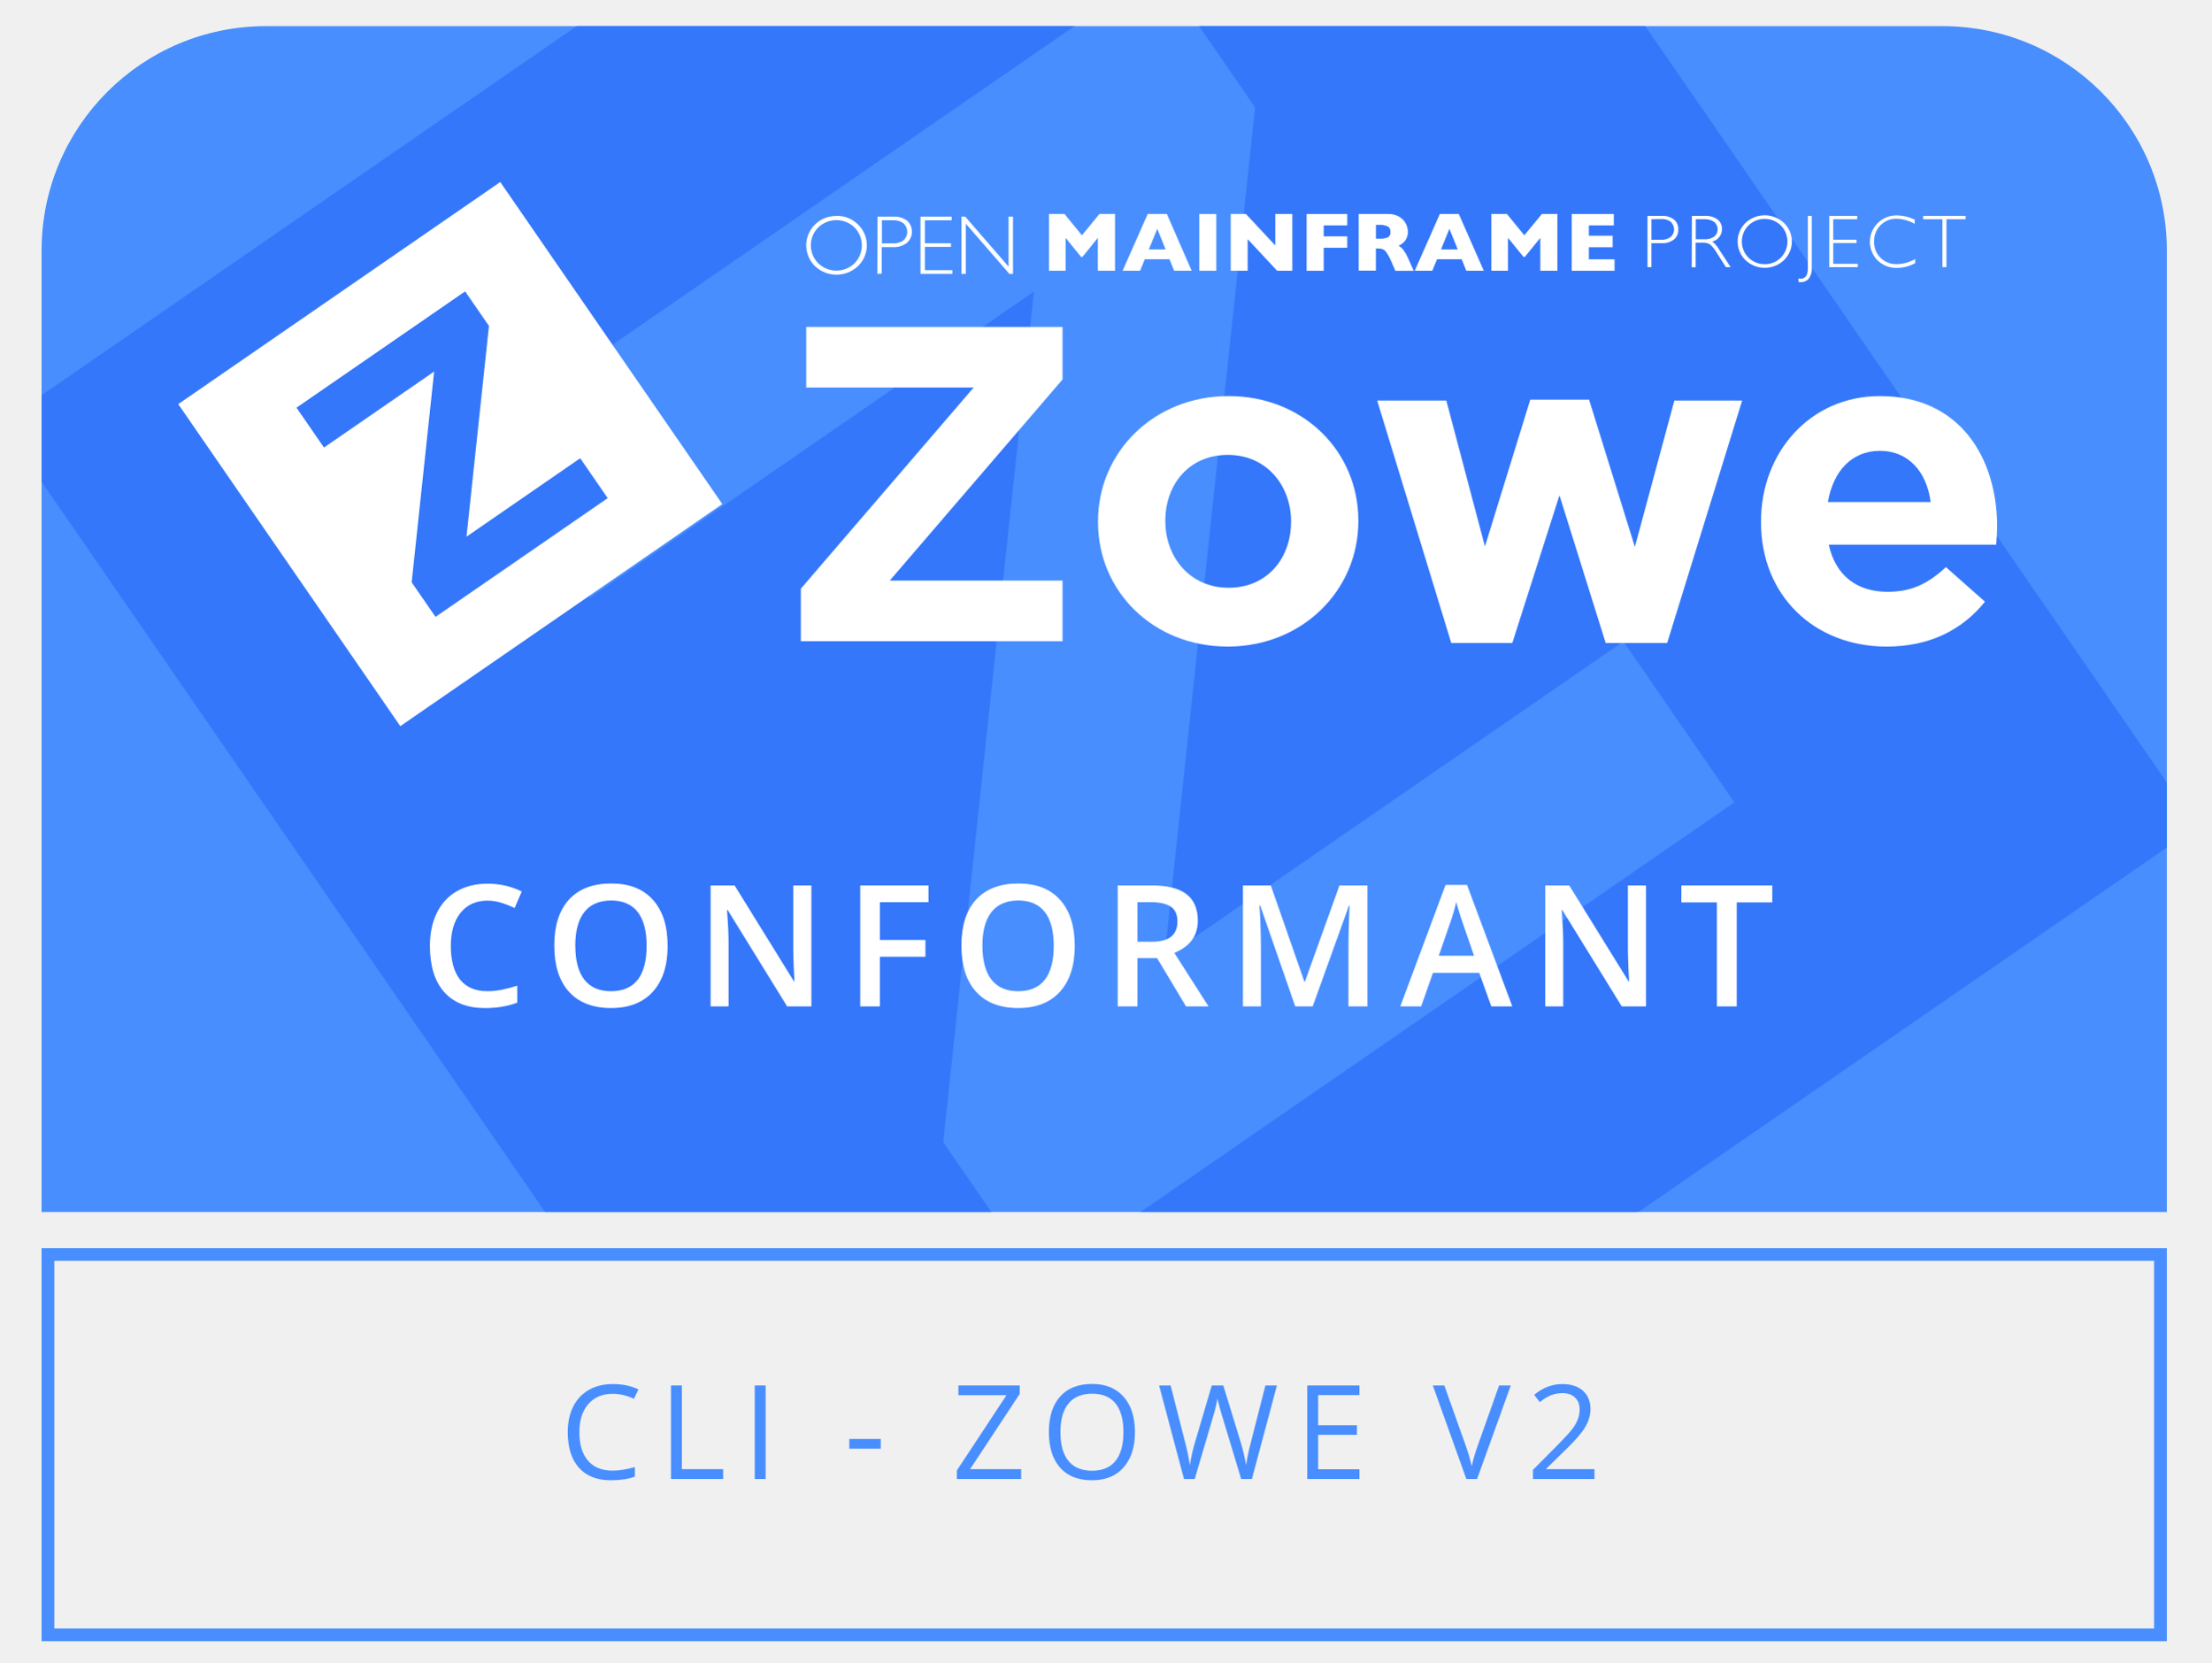
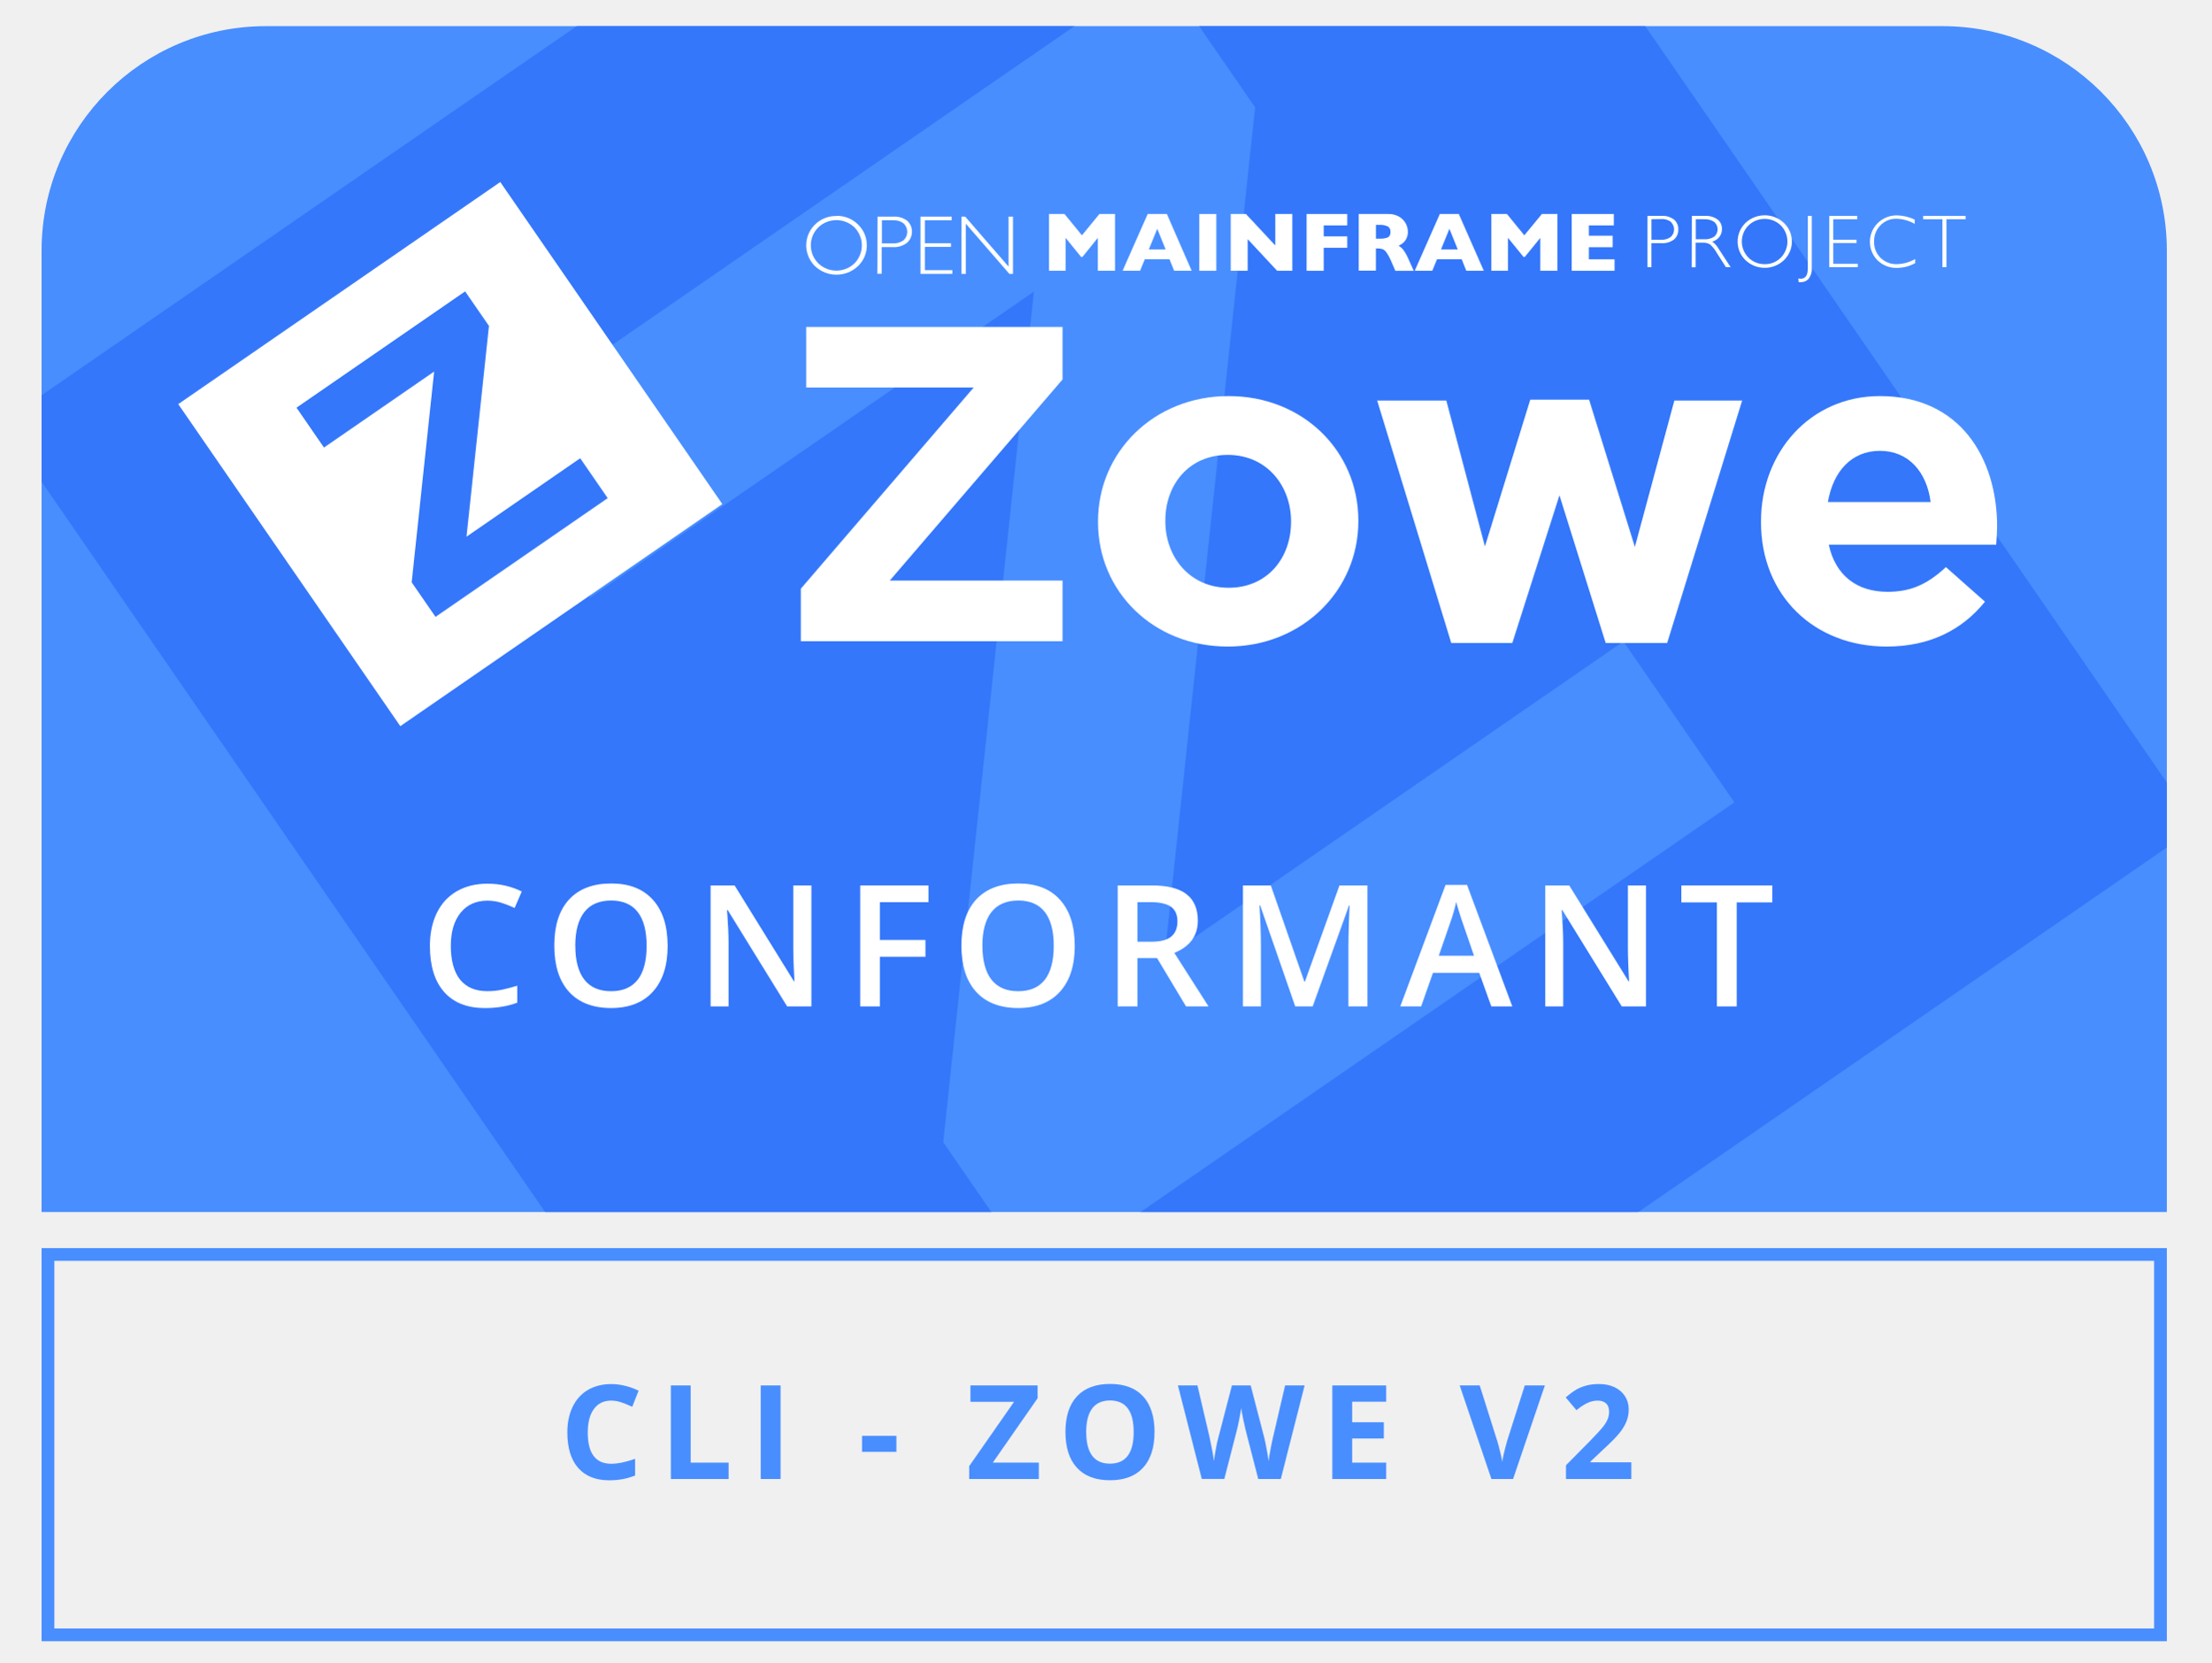
- <svg xmlns="http://www.w3.org/2000/svg" viewBox="0 0 624.24 469.28">
+ <svg xmlns="http://www.w3.org/2000/svg" id="a" viewBox="0 0 624.24 469.28">
  <defs>
-     <style>.d{fill:none;}.e{fill:#fff;}.f{fill:#3274f9;}.g,.h{fill:#488eff;}.h{font-family:OpenSans-Bold, Open Sans;font-size:37px;letter-spacing:.12em;}.i{opacity:.9;}.j{clip-path:url(#b);}</style>
+     <style>.c{fill:none;}.d{fill:#fff;}.e{fill:#3274f9;}.f{fill:#488eff;}.g{opacity:.9;}.h{clip-path:url(#b);}</style>
    <clipPath id="b">
-       <path class="d" d="M75.08,7.38h473.31c34.98,0,63.35,28.36,63.35,63.35V342.14H11.74V70.72C11.74,35.74,40.1,7.38,75.08,7.38h0Z" />
+       <path class="c" d="M75.08,7.38h473.31c34.98,0,63.35,28.36,63.35,63.35V342.14H11.74V70.72C11.74,35.74,40.1,7.38,75.08,7.38h0Z" />
    </clipPath>
  </defs>
-   <g id="a">
-     <path class="g" d="M611.74,342.14H11.74V70.72C11.74,35.74,40.1,7.38,75.08,7.38h473.31c34.98,0,63.35,28.36,63.35,63.35" />
-     <path class="g" d="M608.14,355.91v103.77H15.34v-103.77H608.14m3.6-3.6H11.74v110.97H611.74v-110.97Z" />
-     <g class="j">
-       <g class="i">
-         <path class="f" d="M367.26-133.62L.32,119.44,253.38,486.38l366.94-253.06L367.26-133.62Zm-100.97,456.07l25.59-240.13-125.53,86.57,13.96-37.51-45.29-7.92L327.19-9.07l27.15,39.37-25.59,240.12,129.57-89.35,31.33,45.43-196.2,135.31-27.15-39.38Z" />
-       </g>
+   <path class="f" d="M611.74,342.14H11.74V70.72C11.74,35.74,40.1,7.38,75.08,7.38h473.31c34.98,0,63.35,28.36,63.35,63.35" />
+   <path class="f" d="M608.14,355.91v103.77H15.34v-103.77H608.14m3.6-3.6H11.74v110.97H611.74v-110.97Z" />
+   <g class="h">
+     <g class="g">
+       <path class="e" d="M367.26-133.62L.32,119.44,253.38,486.38l366.94-253.06L367.26-133.62Zm-100.97,456.07l25.59-240.13-125.53,86.57,13.96-37.51-45.29-7.92L327.19-9.07l27.15,39.37-25.59,240.12,129.57-89.35,31.33,45.43-196.2,135.31-27.15-39.38Z" />
    </g>
-     <polygon class="e" points="154.1 110.59 154.11 110.59 154.11 110.59 154.1 110.59" />
-     <path class="d" d="M391.91,66.95c.46-.34,.7-.88,.65-1.45v-.05c.06-.61-.22-1.21-.74-1.54-.74-.35-1.55-.51-2.36-.45h-1.01v3.87h1.03c.83,.06,1.66-.08,2.43-.39Z" />
-     <path class="d" d="M483.96,66.8c1.15-.97,1.29-2.69,.32-3.84l-.33-.33c-.84-.55-1.83-.81-2.83-.75h-2.36v5.67h2.39c.99,.06,1.98-.2,2.81-.74Z" />
-     <path class="d" d="M471.67,66.91c1.19-1.07,1.28-2.9,.21-4.09h0s-.02-.03-.03-.04l-.14-.16c-.76-.56-1.7-.84-2.64-.78l-2.83,.04v5.8h2.68c.98,.07,1.95-.2,2.75-.77Z" />
-     <path class="d" d="M346.61,128.4c-11.03,0-17.62,8.49-17.62,18.5v.25c0,10.01,7.22,18.76,17.87,18.76s17.61-8.49,17.61-18.5v-.25c0-10.01-7.22-18.76-17.87-18.76Z" />
-     <polygon class="d" points="409.2 64.59 406.84 70.39 411.55 70.39 409.2 64.59" />
-     <path class="d" d="M255.08,67.85c1.32-1.23,1.4-3.3,.18-4.62-.04-.06-.1-.12-.16-.16-.83-.63-1.86-.95-2.9-.88h-3.21v6.52h3.02c1.09,.07,2.17-.23,3.07-.86Z" />
-     <path class="d" d="M530.75,127.26c-7.98,0-13.18,5.7-14.7,14.45h29.02c-1.14-8.62-6.21-14.45-14.32-14.45Z" />
-     <polygon class="d" points="326.71 64.59 324.34 70.39 329.06 70.39 326.71 64.59" />
-     <path class="d" d="M231.02,74.33c2.85,2.74,7.36,2.74,10.22,0,2.76-2.82,2.76-7.33,0-10.14-2.85-2.74-7.36-2.74-10.22,0-2.8,2.79-2.81,7.32-.02,10.12h0l.02,.02Z" />
-     <path class="d" d="M502.78,72.72c2.48-2.52,2.48-6.56,0-9.08-2.55-2.47-6.6-2.47-9.14,0-2.5,2.5-2.5,6.56,0,9.06h0c1.21,1.22,2.87,1.88,4.58,1.84h0c1.71,.06,3.36-.61,4.57-1.83Z" />
-     <path class="e" d="M466.24,68.64h2.75c1.29,.1,2.57-.27,3.61-1.04,.82-.7,1.27-1.75,1.22-2.83,.06-1.07-.4-2.11-1.22-2.8-1-.75-2.24-1.12-3.49-1.03h-3.99v14.47h1.11v-6.77Zm0-6.77l2.83-.04c.95-.06,1.88,.22,2.64,.78l.14,.16s.02,.03,.03,.04c1.07,1.19,.98,3.02-.21,4.09h0c-.8,.57-1.77,.84-2.75,.77h-2.68v-5.8Z" />
-     <path class="e" d="M478.72,68.5h2c.72-.04,1.44,.13,2.06,.49,.79,.71,1.45,1.55,1.96,2.48l2.52,3.94h1.34l-3.27-5c-.47-.87-1.13-1.63-1.93-2.22,1.62-.39,2.76-1.84,2.75-3.51,.04-1.05-.41-2.06-1.23-2.72-1.03-.74-2.3-1.1-3.57-1.02h-3.7l-.04,14.5h1.11v-6.94Zm.04-6.62h2.36c1-.06,1.99,.2,2.83,.75l.33,.33c.97,1.15,.83,2.87-.32,3.84-.83,.54-1.82,.8-2.81,.74h-2.39v-5.67Z" />
-     <path class="e" d="M503.64,73.44l.18-.18s.06-.06,.08-.09c2.76-2.9,2.64-7.49-.26-10.25h0c-3.05-2.87-7.81-2.87-10.86,0l-.14,.15h0c-2.82,2.91-2.75,7.55,.15,10.37,3.05,2.88,7.81,2.88,10.86,0Zm-10.01-.74c-2.5-2.5-2.5-6.56,0-9.06h0c2.55-2.48,6.6-2.48,9.14,0,2.48,2.52,2.48,6.56,0,9.08-1.2,1.22-2.85,1.88-4.57,1.84h0c-1.71,.03-3.37-.64-4.58-1.85h0Z" />
-     <path class="e" d="M508.47,79.64c.81,0,1.58-.33,2.13-.92,.7-.94,1.02-2.11,.9-3.27v-14.5h-1.11v14.82c0,1.94-.67,2.9-2.03,2.9-.22,0-.44-.03-.65-.07l.1,1.05c.22,0,.44,0,.67,0Z" />
-     <polygon class="e" points="524.49 74.47 517.56 74.47 517.56 68.6 524.15 68.6 524.15 67.66 517.56 67.66 517.56 61.88 524.33 61.88 524.33 60.95 516.44 60.95 516.44 75.41 524.49 75.41 524.49 74.47" />
-     <path class="e" d="M540.55,61.98h0s.04,.02,.06,.03l-.06-.03Z" />
-     <path class="e" d="M535.58,75.62c1.79-.02,3.55-.48,5.12-1.35v-1.16c-1.57,.9-3.34,1.4-5.14,1.45-1.73,.06-3.41-.58-4.65-1.79-1.22-1.21-1.88-2.88-1.81-4.61-.05-1.71,.6-3.37,1.81-4.58,1.18-1.21,2.8-1.88,4.49-1.84,1.81,.05,3.59,.55,5.16,1.45v-1.21c-1.57-.75-3.29-1.16-5.03-1.19-2-.02-3.92,.74-5.35,2.13-.03,.04-.06,.07-.1,.1h0c-2.89,2.9-2.89,7.59,0,10.48,1.47,1.42,3.46,2.19,5.51,2.12Z" />
-     <polygon class="e" points="548.39 75.41 549.52 75.41 549.52 61.88 554.94 61.88 554.94 60.95 542.95 60.95 542.95 61.88 548.39 61.88 548.39 75.41" />
-     <polygon class="e" points="314.79 76.43 314.79 60.4 310.39 60.4 305.45 66.42 300.53 60.4 296.15 60.4 296.15 76.43 300.84 76.43 300.84 67.14 305.21 72.52 305.6 72.52 309.94 67.14 309.94 76.43 314.79 76.43" />
-     <path class="e" d="M323.21,73.18h6.96l1.32,3.25h4.94l-7-16.03h-5.41l-7.09,16.03h4.94l1.33-3.25Zm3.51-8.59l2.35,5.8h-4.72l2.37-5.8Z" />
-     <rect class="e" x="338.57" y="60.4" width="4.82" height="16.03" />
-     <polygon class="e" points="352.24 67.5 360.56 76.43 364.85 76.43 364.85 60.4 360.03 60.4 360.03 69.28 351.75 60.4 347.46 60.4 347.46 76.43 352.24 76.43 352.24 67.5" />
-     <polygon class="e" points="373.71 69.94 380.36 69.94 380.36 66.72 373.71 66.72 373.71 63.62 380.36 63.62 380.36 60.4 368.88 60.4 368.88 76.43 373.71 76.43 373.71 69.94" />
-     <path class="e" d="M390.35,70.33c.44,.21,.81,.53,1.08,.93,.49,.71,.91,1.48,1.25,2.28l1.26,2.9h5.19l-1.58-3.51c-.38-.88-.86-1.71-1.42-2.48-.35-.43-.79-.8-1.28-1.07,.41-.22,.8-.46,1.17-.73,.41-.33,.75-.75,.99-1.22,.33-.63,.49-1.34,.46-2.06-.01-.77-.2-1.52-.55-2.2-.42-.81-1.06-1.49-1.84-1.96-.99-.58-2.12-.86-3.26-.81h-8.22v15.99h4.84v-6.26h.54c.46-.01,.93,.06,1.36,.2Zm-1.9-6.85h1.01c.81-.06,1.63,.1,2.36,.45,.52,.33,.8,.92,.74,1.54v.05c.05,.56-.2,1.11-.65,1.45-.77,.32-1.6,.45-2.43,.39h-1.03v-3.87Z" />
-     <path class="e" d="M405.71,73.18h6.96l1.3,3.25h4.94l-7.06-16.03h-5.35l-7.09,16.03h4.96l1.33-3.25Zm3.49-8.59l2.35,5.8h-4.71l2.36-5.8Z" />
-     <polygon class="e" points="425.74 67.14 430.12 72.52 430.49 72.52 434.86 67.14 434.86 76.43 439.68 76.43 439.68 60.4 435.31 60.4 430.35 66.42 425.44 60.4 421.04 60.4 421.04 76.43 425.74 76.43 425.74 67.14" />
-     <polygon class="e" points="455.82 73.2 448.57 73.2 448.57 69.78 455.29 69.78 455.29 66.54 448.57 66.54 448.57 63.62 455.61 63.62 455.61 60.4 443.73 60.4 443.73 76.43 455.82 76.43 455.82 73.2" />
-     <path class="e" d="M242.21,75.14l.2-.2s.02-.03,.04-.04c3.13-3.26,3.02-8.43-.24-11.56-1.61-1.6-3.81-2.47-6.07-2.41v.04c-2.26-.05-4.44,.82-6.05,2.41l-.16,.16c-3.16,3.25-3.08,8.43,.16,11.59,3.4,3.21,8.72,3.21,12.12,0Zm-11.19-10.95c2.85-2.74,7.36-2.74,10.22,0,2.76,2.82,2.76,7.33,0,10.14-2.85,2.74-7.36,2.74-10.22,0l-.02-.02c-2.79-2.8-2.79-7.33,.01-10.12h0Z" />
-     <path class="e" d="M248.92,69.75h3.09c1.44,.1,2.86-.32,4.01-1.17,1.76-1.53,1.94-4.2,.41-5.96-.1-.11-.21-.22-.32-.33-1.13-.83-2.51-1.23-3.91-1.15h-4.45l-.07,16.13h1.24v-7.52Zm.07-7.57h3.21c1.04-.06,2.07,.25,2.9,.88,.06,.04,.12,.1,.16,.16,1.23,1.33,1.15,3.39-.18,4.62-.9,.62-1.98,.93-3.07,.86h-3.02v-6.52Z" />
-     <polygon class="e" points="268.87 76.26 261.11 76.26 261.11 69.69 268.48 69.69 268.48 68.65 261.11 68.65 261.11 62.18 268.68 62.18 268.68 61.14 259.87 61.14 259.87 77.3 268.87 77.3 268.87 76.26" />
-     <polygon class="e" points="272.68 63.16 284.96 77.3 285.99 77.3 285.99 61.14 284.74 61.14 284.74 75.26 272.49 61.14 271.44 61.14 271.44 77.3 272.68 77.3 272.68 63.16" />
-     <polygon class="e" points="227.61 109.39 274.88 109.39 226.09 166.17 226.09 180.99 299.98 180.99 299.98 163.89 251.19 163.89 299.98 107.11 299.98 92.28 227.61 92.28 227.61 109.39" />
-     <path class="e" d="M346.87,111.8c-21.16,0-36.88,15.84-36.88,35.36v.25c0,19.52,15.59,35.1,36.62,35.1s36.88-15.84,36.88-35.36v-.25c0-19.52-15.59-35.1-36.62-35.1Zm17.61,35.61c0,10.01-6.59,18.5-17.61,18.5s-17.87-8.74-17.87-18.76v-.25c0-10.01,6.59-18.5,17.62-18.5s17.87,8.74,17.87,18.76v.25Z" />
-     <polygon class="e" points="461.56 154.38 448.63 112.81 432.03 112.81 419.23 154.25 408.33 113.07 388.81 113.07 409.72 181.5 426.96 181.5 440.27 139.81 453.32 181.5 470.68 181.5 491.85 113.07 472.71 113.07 461.56 154.38" />
-     <path class="e" d="M563.83,148.68c0-19.26-10.39-36.88-33.08-36.88-19.77,0-33.58,15.97-33.58,35.36v.25c0,20.78,15.08,35.1,35.48,35.1,12.29,0,21.42-4.82,27.75-12.67l-11.03-9.76c-5.32,4.94-10.01,6.97-16.47,6.97-8.62,0-14.7-4.56-16.6-13.31h47.27c.13-1.77,.25-3.55,.25-5.07Zm-47.78-6.97c1.52-8.74,6.72-14.45,14.7-14.45s13.18,5.83,14.32,14.45h-29.02Z" />
-     <path class="e" d="M141.23,51.38L50.32,114.07l62.69,90.91,90.91-62.69-62.69-90.91Zm-25.01,112.99l6.34-59.49-31.1,21.45-7.76-11.25,47.61-32.83,6.73,9.75-6.34,59.49,32.1-22.14,7.76,11.26-48.61,33.52-6.73-9.75Z" />
-     <g>
-       <path class="e" d="M137.6,254.24c-3.21,0-5.73,1.14-7.57,3.41-1.84,2.27-2.76,5.41-2.76,9.41s.88,7.36,2.65,9.51c1.77,2.15,4.33,3.22,7.67,3.22,1.45,0,2.85-.14,4.2-.43,1.36-.29,2.76-.66,4.23-1.11v4.79c-2.68,1.01-5.72,1.52-9.11,1.52-5,0-8.84-1.51-11.52-4.54-2.68-3.03-4.02-7.36-4.02-13,0-3.55,.65-6.66,1.95-9.32,1.3-2.66,3.18-4.7,5.64-6.12s5.35-2.13,8.67-2.13c3.49,0,6.71,.73,9.67,2.2l-2.01,4.65c-1.15-.54-2.37-1.02-3.66-1.44-1.29-.41-2.64-.62-4.05-.62Z" />
-       <path class="e" d="M188.49,266.97c0,5.56-1.39,9.88-4.17,12.96-2.78,3.08-6.72,4.62-11.81,4.62s-9.11-1.53-11.88-4.59c-2.76-3.06-4.15-7.41-4.15-13.05s1.39-9.97,4.17-12.99c2.78-3.02,6.75-4.53,11.9-4.53s9,1.53,11.77,4.6c2.77,3.07,4.16,7.39,4.16,12.96Zm-26.07,0c0,4.2,.85,7.39,2.55,9.57,1.7,2.17,4.21,3.26,7.54,3.26s5.82-1.08,7.51-3.22c1.69-2.15,2.53-5.35,2.53-9.6s-.84-7.37-2.51-9.53c-1.67-2.16-4.17-3.25-7.49-3.25s-5.88,1.08-7.58,3.25c-1.71,2.17-2.56,5.34-2.56,9.53Z" />
-       <path class="e" d="M229.06,284.09h-6.84l-16.79-27.21h-.19l.12,1.52c.22,2.9,.33,5.54,.33,7.94v17.75h-5.07v-34.15h6.77l16.75,27.07h.14c-.03-.36-.09-1.66-.19-3.91s-.14-4.01-.14-5.27v-17.89h5.12v34.15Z" />
-       <path class="e" d="M248.4,284.09h-5.54v-34.15h19.27v4.72h-13.73v10.67h12.87v4.74h-12.87v14.02Z" />
-       <path class="e" d="M303.43,266.97c0,5.56-1.39,9.88-4.17,12.96-2.78,3.08-6.72,4.62-11.81,4.62s-9.11-1.53-11.88-4.59c-2.76-3.06-4.15-7.41-4.15-13.05s1.39-9.97,4.17-12.99c2.78-3.02,6.75-4.53,11.9-4.53s9,1.53,11.77,4.6c2.77,3.07,4.16,7.39,4.16,12.96Zm-26.07,0c0,4.2,.85,7.39,2.55,9.57,1.7,2.17,4.21,3.26,7.54,3.26s5.82-1.08,7.51-3.22c1.69-2.15,2.53-5.35,2.53-9.6s-.84-7.37-2.51-9.53c-1.67-2.16-4.17-3.25-7.49-3.25s-5.88,1.08-7.58,3.25c-1.71,2.17-2.56,5.34-2.56,9.53Z" />
-       <path class="e" d="M321.13,270.45v13.64h-5.58v-34.15h9.65c4.41,0,7.67,.83,9.79,2.48,2.12,1.65,3.18,4.14,3.18,7.47,0,4.25-2.21,7.28-6.63,9.09l9.65,15.11h-6.35l-8.18-13.64h-5.51Zm0-4.62h3.88c2.6,0,4.49-.48,5.65-1.45s1.75-2.4,1.75-4.3-.63-3.32-1.89-4.16-3.16-1.26-5.7-1.26h-3.69v11.17Z" />
-       <path class="e" d="M365.67,284.09l-9.9-28.52h-.19c.26,4.24,.4,8.21,.4,11.91v16.61h-5.07v-34.15h7.87l9.48,27.17h.14l9.76-27.17h7.9v34.15h-5.37v-16.89c0-1.7,.04-3.91,.13-6.63,.08-2.73,.16-4.38,.22-4.95h-.19l-10.25,28.47h-4.93Z" />
-       <path class="e" d="M421.03,284.09l-3.41-9.48h-13.06l-3.34,9.48h-5.89l12.78-34.29h6.07l12.78,34.29h-5.93Zm-4.88-14.3l-3.2-9.3c-.23-.62-.56-1.6-.97-2.94-.41-1.34-.7-2.32-.85-2.94-.42,1.92-1.04,4.01-1.85,6.28l-3.08,8.9h9.95Z" />
-       <path class="e" d="M464.7,284.09h-6.84l-16.79-27.21h-.19l.12,1.52c.22,2.9,.33,5.54,.33,7.94v17.75h-5.07v-34.15h6.77l16.75,27.07h.14c-.03-.36-.09-1.66-.19-3.91s-.14-4.01-.14-5.27v-17.89h5.12v34.15Z" />
-       <path class="e" d="M490.3,284.09h-5.58v-29.36h-10.04v-4.79h25.67v4.79h-10.04v29.36Z" />
-     </g>
-     <text class="h" transform="translate(158.02 417.49)">
-       <tspan x="0" y="0">CLI - ZOWE V2</tspan>
-     </text>
  </g>
-   <g id="c" />
+   <polygon class="d" points="154.1 110.59 154.11 110.59 154.11 110.59 154.1 110.59" />
+   <path class="c" d="M391.91,66.95c.46-.34,.7-.88,.65-1.45v-.05c.06-.61-.22-1.21-.74-1.54-.74-.35-1.55-.51-2.36-.45h-1.01v3.87h1.03c.83,.06,1.66-.08,2.43-.39Z" />
+   <path class="c" d="M483.96,66.8c1.15-.97,1.29-2.69,.32-3.84l-.33-.33c-.84-.55-1.83-.81-2.83-.75h-2.36v5.67h2.39c.99,.06,1.98-.2,2.81-.74Z" />
+   <path class="c" d="M471.67,66.91c1.19-1.07,1.28-2.9,.21-4.09h0s-.02-.03-.03-.04l-.14-.16c-.76-.56-1.7-.84-2.64-.78l-2.83,.04v5.8h2.68c.98,.07,1.95-.2,2.75-.77Z" />
+   <path class="c" d="M346.61,128.4c-11.03,0-17.62,8.49-17.62,18.5v.25c0,10.01,7.22,18.76,17.87,18.76s17.61-8.49,17.61-18.5v-.25c0-10.01-7.22-18.76-17.87-18.76Z" />
+   <polygon class="c" points="409.2 64.59 406.84 70.39 411.55 70.39 409.2 64.59" />
+   <path class="c" d="M255.08,67.85c1.32-1.23,1.4-3.3,.18-4.62-.04-.06-.1-.12-.16-.16-.83-.63-1.86-.95-2.9-.88h-3.21v6.52h3.02c1.09,.07,2.17-.23,3.07-.86Z" />
+   <path class="c" d="M530.75,127.26c-7.98,0-13.18,5.7-14.7,14.45h29.02c-1.14-8.62-6.21-14.45-14.32-14.45Z" />
+   <polygon class="c" points="326.71 64.59 324.34 70.39 329.06 70.39 326.71 64.59" />
+   <path class="c" d="M231.02,74.33c2.85,2.74,7.36,2.74,10.22,0,2.76-2.82,2.76-7.33,0-10.14-2.85-2.74-7.36-2.74-10.22,0-2.8,2.79-2.81,7.32-.02,10.12h0l.02,.02Z" />
+   <path class="c" d="M502.78,72.72c2.48-2.52,2.48-6.56,0-9.08-2.55-2.47-6.6-2.47-9.14,0-2.5,2.5-2.5,6.56,0,9.06h0c1.21,1.22,2.87,1.88,4.58,1.84h0c1.71,.06,3.36-.61,4.57-1.83Z" />
+   <path class="d" d="M466.24,68.64h2.75c1.29,.1,2.57-.27,3.61-1.04,.82-.7,1.27-1.75,1.22-2.83,.06-1.07-.4-2.11-1.22-2.8-1-.75-2.24-1.12-3.49-1.03h-3.99v14.47h1.11v-6.77Zm0-6.77l2.83-.04c.95-.06,1.88,.22,2.64,.78l.14,.16s.02,.03,.03,.04c1.07,1.19,.98,3.02-.21,4.09h0c-.8,.57-1.77,.84-2.75,.77h-2.68v-5.8Z" />
+   <path class="d" d="M478.72,68.5h2c.72-.04,1.44,.13,2.06,.49,.79,.71,1.45,1.55,1.96,2.48l2.52,3.94h1.34l-3.27-5c-.47-.87-1.13-1.63-1.93-2.22,1.62-.39,2.76-1.84,2.75-3.51,.04-1.05-.41-2.06-1.23-2.72-1.03-.74-2.3-1.1-3.57-1.02h-3.7l-.04,14.5h1.11v-6.94Zm.04-6.62h2.36c1-.06,1.99,.2,2.83,.75l.33,.33c.97,1.15,.83,2.87-.32,3.84-.83,.54-1.82,.8-2.81,.74h-2.39v-5.67Z" />
+   <path class="d" d="M503.64,73.44l.18-.18s.06-.06,.08-.09c2.76-2.9,2.64-7.49-.26-10.25h0c-3.05-2.87-7.81-2.87-10.86,0l-.14,.15h0c-2.82,2.91-2.75,7.55,.15,10.37,3.05,2.88,7.81,2.88,10.86,0Zm-10.01-.74c-2.5-2.5-2.5-6.56,0-9.06h0c2.55-2.48,6.6-2.48,9.14,0,2.48,2.52,2.48,6.56,0,9.08-1.2,1.22-2.85,1.88-4.57,1.84h0c-1.71,.03-3.37-.64-4.58-1.85h0Z" />
+   <path class="d" d="M508.47,79.64c.81,0,1.58-.33,2.13-.92,.7-.94,1.02-2.11,.9-3.27v-14.5h-1.11v14.82c0,1.94-.67,2.9-2.03,2.9-.22,0-.44-.03-.65-.07l.1,1.05c.22,0,.44,0,.67,0Z" />
+   <polygon class="d" points="524.49 74.47 517.56 74.47 517.56 68.6 524.15 68.6 524.15 67.66 517.56 67.66 517.56 61.88 524.33 61.88 524.33 60.95 516.44 60.95 516.44 75.41 524.49 75.41 524.49 74.47" />
+   <path class="d" d="M540.55,61.98h0s.04,.02,.06,.03l-.06-.03Z" />
+   <path class="d" d="M535.58,75.62c1.79-.02,3.55-.48,5.12-1.35v-1.16c-1.57,.9-3.34,1.4-5.14,1.45-1.73,.06-3.41-.58-4.65-1.79-1.22-1.21-1.88-2.88-1.81-4.61-.05-1.71,.6-3.37,1.81-4.58,1.18-1.21,2.8-1.88,4.49-1.84,1.81,.05,3.59,.55,5.16,1.45v-1.21c-1.57-.75-3.29-1.16-5.03-1.19-2-.02-3.92,.74-5.35,2.13-.03,.04-.06,.07-.1,.1h0c-2.89,2.9-2.89,7.59,0,10.48,1.47,1.42,3.46,2.19,5.51,2.12Z" />
+   <polygon class="d" points="548.39 75.41 549.52 75.41 549.52 61.88 554.94 61.88 554.94 60.95 542.95 60.95 542.95 61.88 548.39 61.88 548.39 75.41" />
+   <polygon class="d" points="314.79 76.43 314.79 60.4 310.39 60.4 305.45 66.42 300.53 60.4 296.15 60.4 296.15 76.43 300.84 76.43 300.84 67.14 305.21 72.52 305.6 72.52 309.94 67.14 309.94 76.43 314.79 76.43" />
+   <path class="d" d="M323.21,73.18h6.96l1.32,3.25h4.94l-7-16.03h-5.41l-7.09,16.03h4.94l1.33-3.25Zm3.51-8.59l2.35,5.8h-4.72l2.37-5.8Z" />
+   <rect class="d" x="338.57" y="60.4" width="4.82" height="16.03" />
+   <polygon class="d" points="352.24 67.5 360.56 76.43 364.85 76.43 364.85 60.4 360.03 60.4 360.03 69.28 351.75 60.4 347.46 60.4 347.46 76.43 352.24 76.43 352.24 67.5" />
+   <polygon class="d" points="373.71 69.94 380.36 69.94 380.36 66.72 373.71 66.72 373.71 63.62 380.36 63.62 380.36 60.4 368.88 60.4 368.88 76.43 373.71 76.43 373.71 69.94" />
+   <path class="d" d="M390.35,70.33c.44,.21,.81,.53,1.08,.93,.49,.71,.91,1.48,1.25,2.28l1.26,2.9h5.19l-1.58-3.51c-.38-.88-.86-1.71-1.42-2.48-.35-.43-.79-.8-1.28-1.07,.41-.22,.8-.46,1.17-.73,.41-.33,.75-.75,.99-1.22,.33-.63,.49-1.34,.46-2.06-.01-.77-.2-1.52-.55-2.2-.42-.81-1.06-1.49-1.84-1.96-.99-.58-2.12-.86-3.26-.81h-8.22v15.99h4.84v-6.26h.54c.46-.01,.93,.06,1.36,.2Zm-1.9-6.85h1.01c.81-.06,1.63,.1,2.36,.45,.52,.33,.8,.92,.74,1.54v.05c.05,.56-.2,1.11-.65,1.45-.77,.32-1.6,.45-2.43,.39h-1.03v-3.87Z" />
+   <path class="d" d="M405.71,73.18h6.96l1.3,3.25h4.94l-7.06-16.03h-5.35l-7.09,16.03h4.96l1.33-3.25Zm3.49-8.59l2.35,5.8h-4.71l2.36-5.8Z" />
+   <polygon class="d" points="425.74 67.14 430.12 72.52 430.49 72.52 434.86 67.14 434.86 76.43 439.68 76.43 439.68 60.4 435.31 60.4 430.35 66.42 425.44 60.4 421.04 60.4 421.04 76.43 425.74 76.43 425.74 67.14" />
+   <polygon class="d" points="455.82 73.2 448.57 73.2 448.57 69.78 455.29 69.78 455.29 66.54 448.57 66.54 448.57 63.62 455.61 63.62 455.61 60.4 443.73 60.4 443.73 76.43 455.82 76.43 455.82 73.2" />
+   <path class="d" d="M242.21,75.14l.2-.2s.02-.03,.04-.04c3.13-3.26,3.02-8.43-.24-11.56-1.61-1.6-3.81-2.47-6.07-2.41v.04c-2.26-.05-4.44,.82-6.05,2.41l-.16,.16c-3.16,3.25-3.08,8.43,.16,11.59,3.4,3.21,8.72,3.21,12.12,0Zm-11.19-10.95c2.85-2.74,7.36-2.74,10.22,0,2.76,2.82,2.76,7.33,0,10.14-2.85,2.74-7.36,2.74-10.22,0l-.02-.02c-2.79-2.8-2.79-7.33,.01-10.12h0Z" />
+   <path class="d" d="M248.92,69.75h3.09c1.44,.1,2.86-.32,4.01-1.17,1.76-1.53,1.94-4.2,.41-5.96-.1-.11-.21-.22-.32-.33-1.13-.83-2.51-1.23-3.91-1.15h-4.45l-.07,16.13h1.24v-7.52Zm.07-7.57h3.21c1.04-.06,2.07,.25,2.9,.88,.06,.04,.12,.1,.16,.16,1.23,1.33,1.15,3.39-.18,4.62-.9,.62-1.98,.93-3.07,.86h-3.02v-6.52Z" />
+   <polygon class="d" points="268.87 76.26 261.11 76.26 261.11 69.69 268.48 69.69 268.48 68.65 261.11 68.65 261.11 62.18 268.68 62.18 268.68 61.14 259.87 61.14 259.87 77.3 268.87 77.3 268.87 76.26" />
+   <polygon class="d" points="272.68 63.16 284.96 77.3 285.99 77.3 285.99 61.14 284.74 61.14 284.74 75.26 272.49 61.14 271.44 61.14 271.44 77.3 272.68 77.3 272.68 63.16" />
+   <polygon class="d" points="227.61 109.39 274.88 109.39 226.09 166.17 226.09 180.99 299.98 180.99 299.98 163.89 251.19 163.89 299.98 107.11 299.98 92.28 227.61 92.28 227.61 109.39" />
+   <path class="d" d="M346.87,111.8c-21.16,0-36.88,15.84-36.88,35.36v.25c0,19.52,15.59,35.1,36.62,35.1s36.88-15.84,36.88-35.36v-.25c0-19.52-15.59-35.1-36.62-35.1Zm17.61,35.61c0,10.01-6.59,18.5-17.61,18.5s-17.87-8.74-17.87-18.76v-.25c0-10.01,6.59-18.5,17.62-18.5s17.87,8.74,17.87,18.76v.25Z" />
+   <polygon class="d" points="461.56 154.38 448.63 112.81 432.03 112.81 419.23 154.25 408.33 113.07 388.81 113.07 409.72 181.5 426.96 181.5 440.27 139.81 453.32 181.5 470.68 181.5 491.85 113.07 472.71 113.07 461.56 154.38" />
+   <path class="d" d="M563.83,148.68c0-19.26-10.39-36.88-33.08-36.88-19.77,0-33.58,15.97-33.58,35.36v.25c0,20.78,15.08,35.1,35.48,35.1,12.29,0,21.42-4.82,27.75-12.67l-11.03-9.76c-5.32,4.94-10.01,6.97-16.47,6.97-8.62,0-14.7-4.56-16.6-13.31h47.27c.13-1.77,.25-3.55,.25-5.07Zm-47.78-6.97c1.52-8.74,6.72-14.45,14.7-14.45s13.18,5.83,14.32,14.45h-29.02Z" />
+   <path class="d" d="M141.23,51.38L50.32,114.07l62.69,90.91,90.91-62.69-62.69-90.91Zm-25.01,112.99l6.34-59.49-31.1,21.45-7.76-11.25,47.61-32.83,6.73,9.75-6.34,59.49,32.1-22.14,7.76,11.26-48.61,33.52-6.73-9.75Z" />
+   <g>
+     <path class="d" d="M137.6,254.24c-3.21,0-5.73,1.14-7.57,3.41-1.84,2.27-2.76,5.41-2.76,9.41s.88,7.36,2.65,9.51c1.77,2.15,4.33,3.22,7.67,3.22,1.45,0,2.85-.14,4.2-.43,1.36-.29,2.76-.66,4.23-1.11v4.79c-2.68,1.01-5.72,1.52-9.11,1.52-5,0-8.84-1.51-11.52-4.54-2.68-3.03-4.02-7.36-4.02-13,0-3.55,.65-6.66,1.95-9.32,1.3-2.66,3.18-4.7,5.64-6.12s5.35-2.13,8.67-2.13c3.49,0,6.71,.73,9.67,2.2l-2.01,4.65c-1.15-.54-2.37-1.02-3.66-1.44-1.29-.41-2.64-.62-4.05-.62Z" />
+     <path class="d" d="M188.49,266.97c0,5.56-1.39,9.88-4.17,12.96-2.78,3.08-6.72,4.62-11.81,4.62s-9.11-1.53-11.88-4.59c-2.76-3.06-4.15-7.41-4.15-13.05s1.39-9.97,4.17-12.99c2.78-3.02,6.75-4.53,11.9-4.53s9,1.53,11.77,4.6c2.77,3.07,4.16,7.39,4.16,12.96Zm-26.07,0c0,4.2,.85,7.39,2.55,9.57,1.7,2.17,4.21,3.26,7.54,3.26s5.82-1.08,7.51-3.22c1.69-2.15,2.53-5.35,2.53-9.6s-.84-7.37-2.51-9.53c-1.67-2.16-4.17-3.25-7.49-3.25s-5.88,1.08-7.58,3.25c-1.71,2.17-2.56,5.34-2.56,9.53Z" />
+     <path class="d" d="M229.06,284.09h-6.84l-16.79-27.21h-.19l.12,1.52c.22,2.9,.33,5.54,.33,7.94v17.75h-5.07v-34.15h6.77l16.75,27.07h.14c-.03-.36-.09-1.66-.19-3.91s-.14-4.01-.14-5.27v-17.89h5.12v34.15Z" />
+     <path class="d" d="M248.4,284.09h-5.54v-34.15h19.27v4.72h-13.73v10.67h12.87v4.74h-12.87v14.02Z" />
+     <path class="d" d="M303.43,266.97c0,5.56-1.39,9.88-4.17,12.96-2.78,3.08-6.72,4.62-11.81,4.62s-9.11-1.53-11.88-4.59c-2.76-3.06-4.15-7.41-4.15-13.05s1.39-9.97,4.17-12.99c2.78-3.02,6.75-4.53,11.9-4.53s9,1.53,11.77,4.6c2.77,3.07,4.16,7.39,4.16,12.96Zm-26.07,0c0,4.2,.85,7.39,2.55,9.57,1.7,2.17,4.21,3.26,7.54,3.26s5.82-1.08,7.51-3.22c1.69-2.15,2.53-5.35,2.53-9.6s-.84-7.37-2.51-9.53c-1.67-2.16-4.17-3.25-7.49-3.25s-5.88,1.08-7.58,3.25c-1.71,2.17-2.56,5.34-2.56,9.53Z" />
+     <path class="d" d="M321.13,270.45v13.64h-5.58v-34.15h9.65c4.41,0,7.67,.83,9.79,2.48,2.12,1.65,3.18,4.14,3.18,7.47,0,4.25-2.21,7.28-6.63,9.09l9.65,15.11h-6.35l-8.18-13.64h-5.51Zm0-4.62h3.88c2.6,0,4.49-.48,5.65-1.45s1.75-2.4,1.75-4.3-.63-3.32-1.89-4.16-3.16-1.26-5.7-1.26h-3.69v11.17Z" />
+     <path class="d" d="M365.67,284.09l-9.9-28.52h-.19c.26,4.24,.4,8.21,.4,11.91v16.61h-5.07v-34.15h7.87l9.48,27.17h.14l9.76-27.17h7.9v34.15h-5.37v-16.89c0-1.7,.04-3.91,.13-6.63,.08-2.73,.16-4.38,.22-4.95h-.19l-10.25,28.47h-4.93Z" />
+     <path class="d" d="M421.03,284.09l-3.41-9.48h-13.06l-3.34,9.48h-5.89l12.78-34.29h6.07l12.78,34.29h-5.93Zm-4.88-14.3l-3.2-9.3c-.23-.62-.56-1.6-.97-2.94-.41-1.34-.7-2.32-.85-2.94-.42,1.92-1.04,4.01-1.85,6.28l-3.08,8.9h9.95Z" />
+     <path class="d" d="M464.7,284.09h-6.84l-16.79-27.21h-.19l.12,1.52c.22,2.9,.33,5.54,.33,7.94v17.75h-5.07v-34.15h6.77l16.75,27.07h.14c-.03-.36-.09-1.66-.19-3.91s-.14-4.01-.14-5.27v-17.89h5.12v34.15Z" />
+     <path class="d" d="M490.3,284.09h-5.58v-29.36h-10.04v-4.79h25.67v4.79h-10.04v29.36Z" />
+   </g>
+   <g>
+     <path class="f" d="M172.56,395.36c-2.11,0-3.74,.79-4.9,2.38-1.16,1.58-1.73,3.79-1.73,6.62,0,5.89,2.21,8.83,6.63,8.83,1.86,0,4.1-.46,6.74-1.39v4.7c-2.17,.9-4.59,1.36-7.26,1.36-3.84,0-6.78-1.17-8.82-3.5-2.04-2.33-3.05-5.68-3.05-10.04,0-2.75,.5-5.15,1.5-7.22s2.44-3.65,4.31-4.75c1.87-1.1,4.07-1.65,6.58-1.65s5.14,.62,7.73,1.86l-1.81,4.55c-.99-.47-1.98-.88-2.98-1.23s-1.98-.52-2.95-.52Z" />
+     <path class="f" d="M189.39,417.49v-26.41h5.6v21.79h10.71v4.62h-16.31Z" />
+     <path class="f" d="M214.77,417.49v-26.41h5.6v26.41h-5.6Z" />
+     <path class="f" d="M243.37,409.83v-4.52h9.7v4.52h-9.7Z" />
+     <path class="f" d="M293.28,417.49h-19.66v-3.63l12.67-18.16h-12.32v-4.62h18.97v3.61l-12.65,18.17h12.99v4.62Z" />
+     <path class="f" d="M325.94,404.25c0,4.37-1.08,7.73-3.25,10.08-2.17,2.35-5.28,3.52-9.32,3.52s-7.15-1.17-9.32-3.52c-2.17-2.35-3.25-5.72-3.25-10.12s1.09-7.75,3.26-10.07c2.17-2.32,5.29-3.48,9.35-3.48s7.16,1.17,9.31,3.5c2.15,2.34,3.23,5.7,3.23,10.08Zm-19.28,0c0,2.95,.56,5.17,1.68,6.67,1.12,1.49,2.79,2.24,5.02,2.24,4.47,0,6.7-2.97,6.7-8.91s-2.22-8.93-6.67-8.93c-2.23,0-3.91,.75-5.04,2.25-1.13,1.5-1.7,3.72-1.7,6.68Z" />
+     <path class="f" d="M361.61,417.49h-6.38l-3.58-13.88c-.13-.49-.36-1.51-.68-3.06-.32-1.55-.5-2.59-.55-3.12-.07,.65-.25,1.7-.54,3.13s-.51,2.47-.67,3.08l-3.56,13.84h-6.36l-6.74-26.41h5.51l3.38,14.42c.59,2.66,1.02,4.97,1.28,6.92,.07-.69,.24-1.75,.5-3.19,.26-1.44,.5-2.56,.73-3.35l3.85-14.8h5.29l3.85,14.8c.17,.66,.38,1.67,.63,3.04,.25,1.36,.45,2.53,.58,3.51,.12-.94,.31-2.11,.58-3.51,.27-1.4,.51-2.54,.72-3.41l3.36-14.42h5.51l-6.72,26.41Z" />
+     <path class="f" d="M391.35,417.49h-15.21v-26.41h15.21v4.59h-9.61v5.8h8.94v4.59h-8.94v6.81h9.61v4.62Z" />
+     <path class="f" d="M430.49,391.08h5.66l-8.98,26.41h-6.11l-8.96-26.41h5.65l4.97,15.72c.28,.93,.56,2.01,.86,3.24,.29,1.23,.48,2.09,.55,2.57,.13-1.11,.58-3.05,1.35-5.82l5-15.72Z" />
+     <path class="f" d="M460.57,417.49h-18.46v-3.88l6.63-6.7c1.96-2.01,3.25-3.41,3.85-4.18,.6-.78,1.04-1.5,1.3-2.16,.26-.66,.4-1.35,.4-2.06,0-1.06-.29-1.85-.88-2.37-.58-.52-1.36-.78-2.34-.78-1.02,0-2.02,.23-2.98,.7-.96,.47-1.97,1.14-3.02,2l-3.04-3.59c1.3-1.11,2.38-1.89,3.23-2.35,.86-.46,1.79-.81,2.8-1.06s2.14-.37,3.4-.37c1.65,0,3.11,.3,4.37,.9,1.26,.6,2.25,1.45,2.94,2.53,.7,1.08,1.05,2.32,1.05,3.72,0,1.22-.21,2.36-.64,3.42-.43,1.07-1.09,2.16-1.99,3.28-.9,1.12-2.48,2.72-4.74,4.79l-3.4,3.2v.25h11.51v4.7Z" />
+   </g>
</svg>
